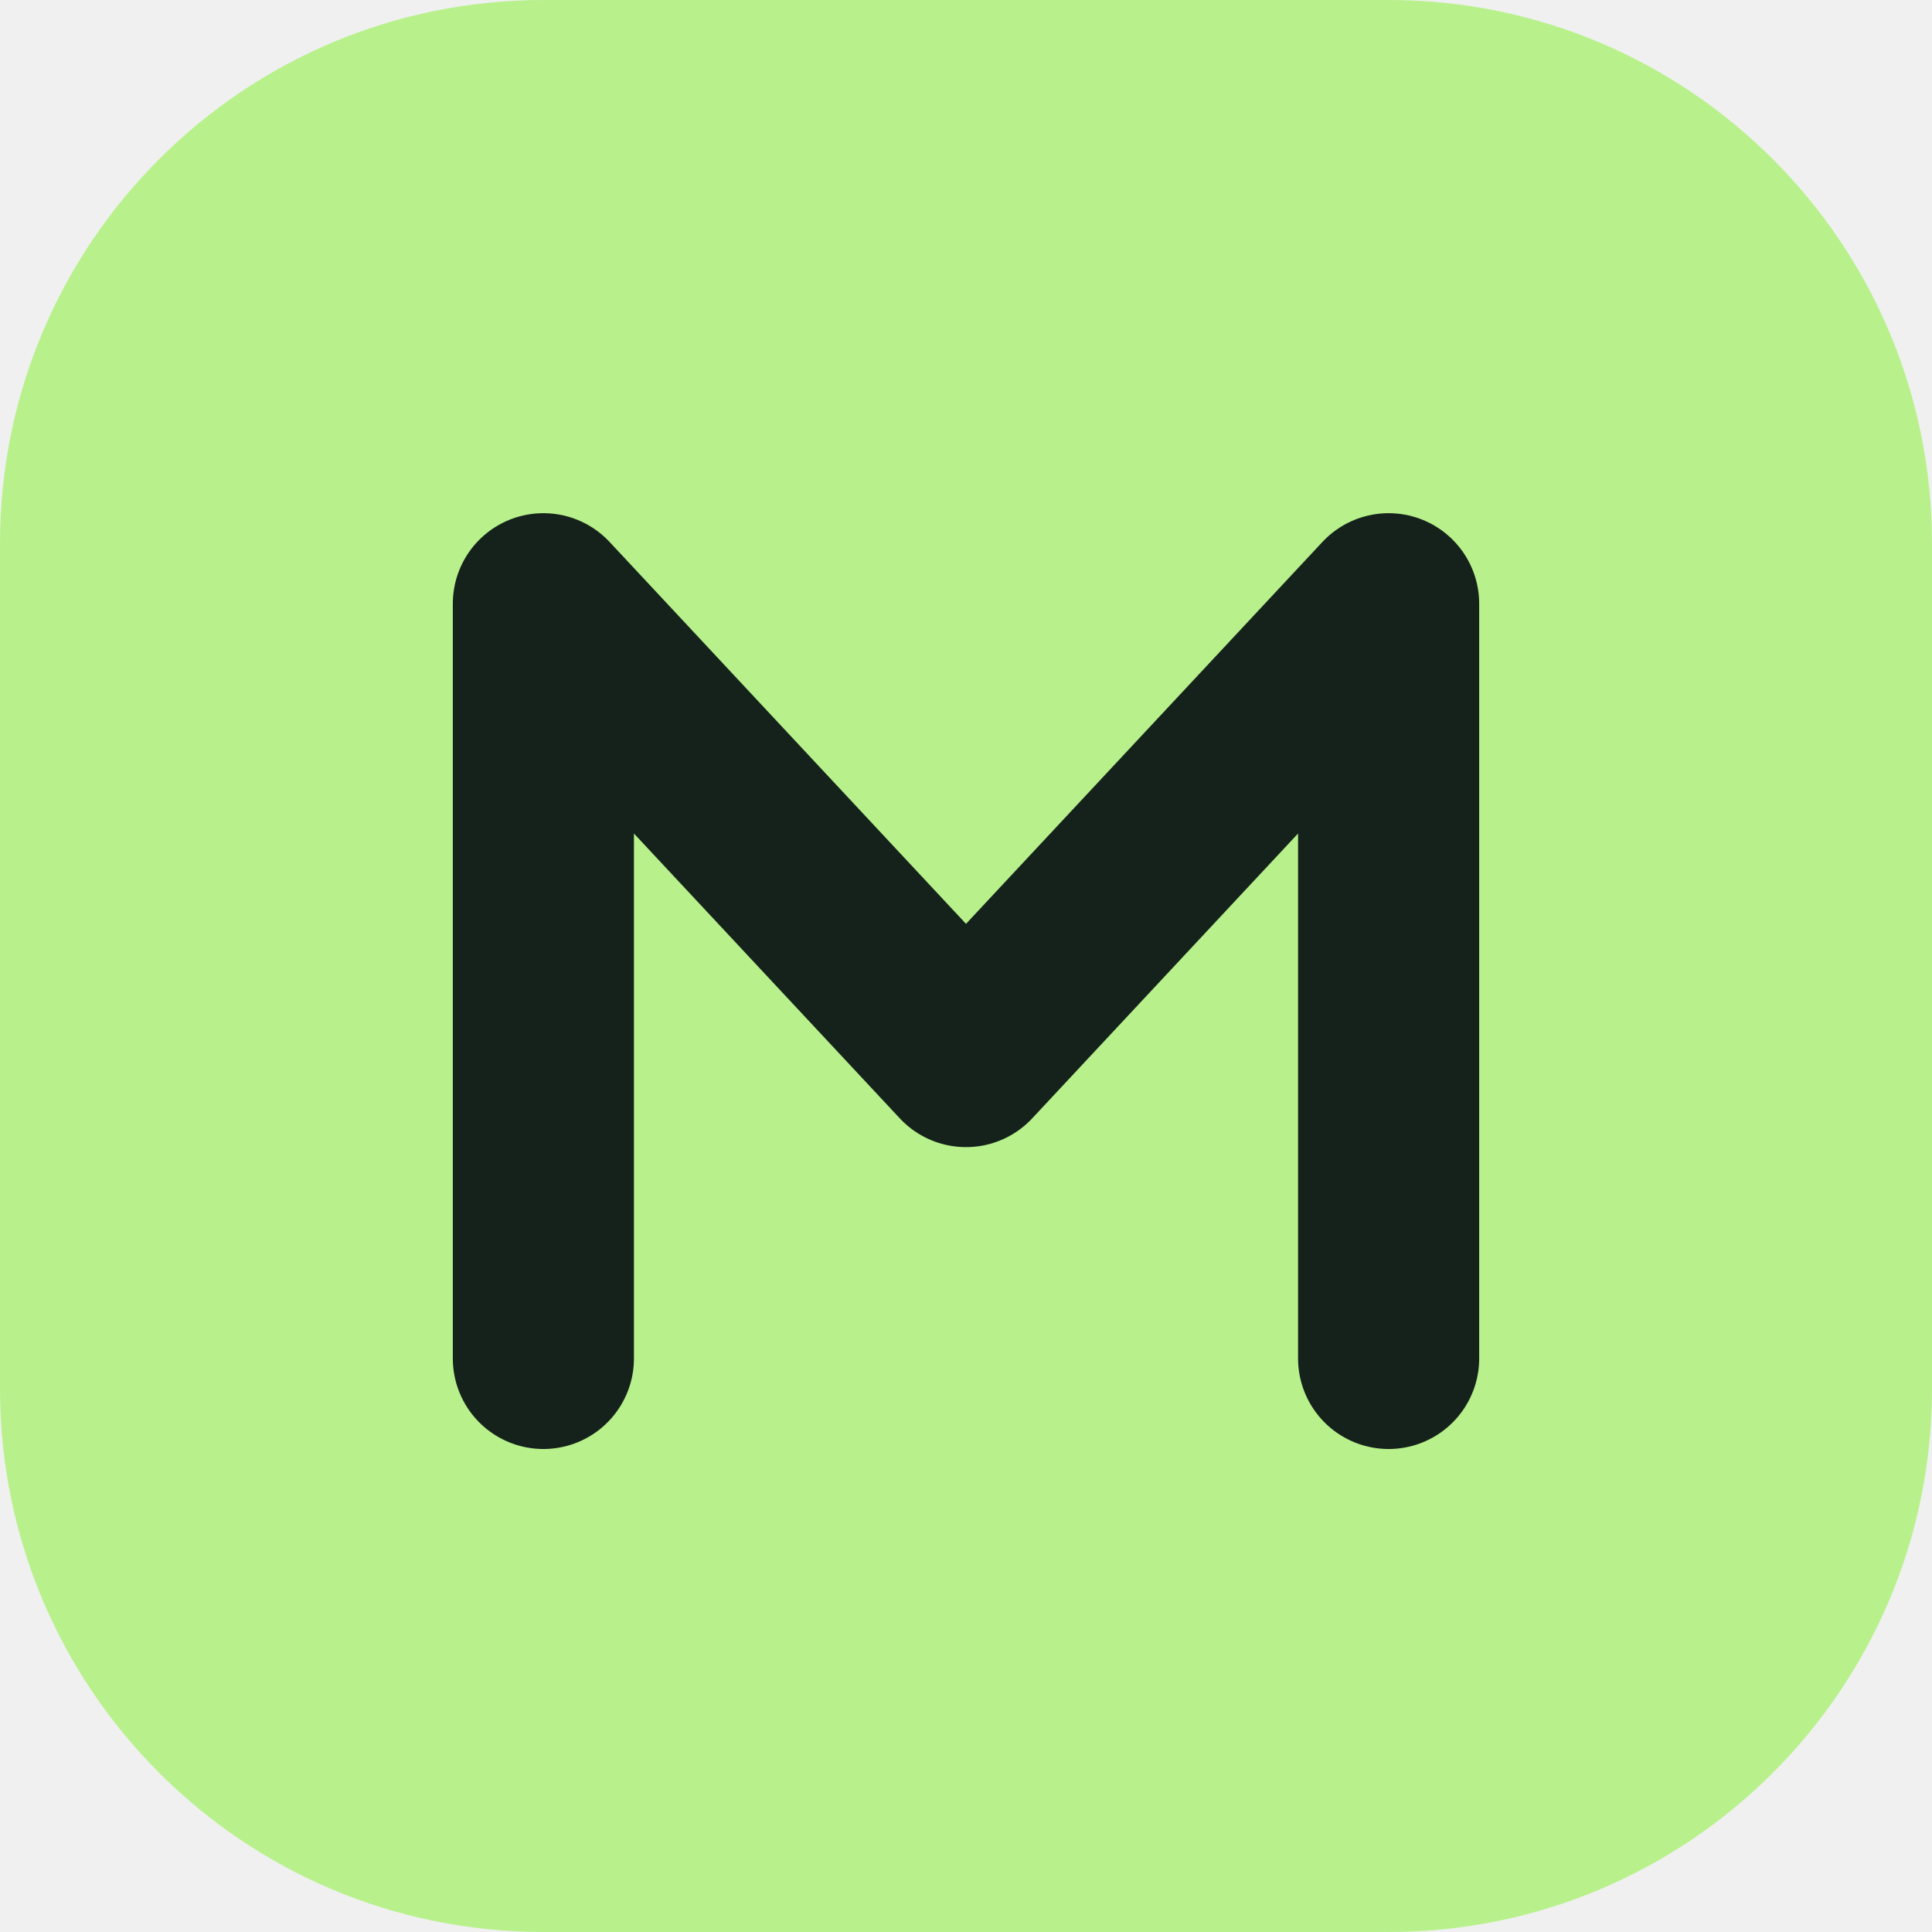
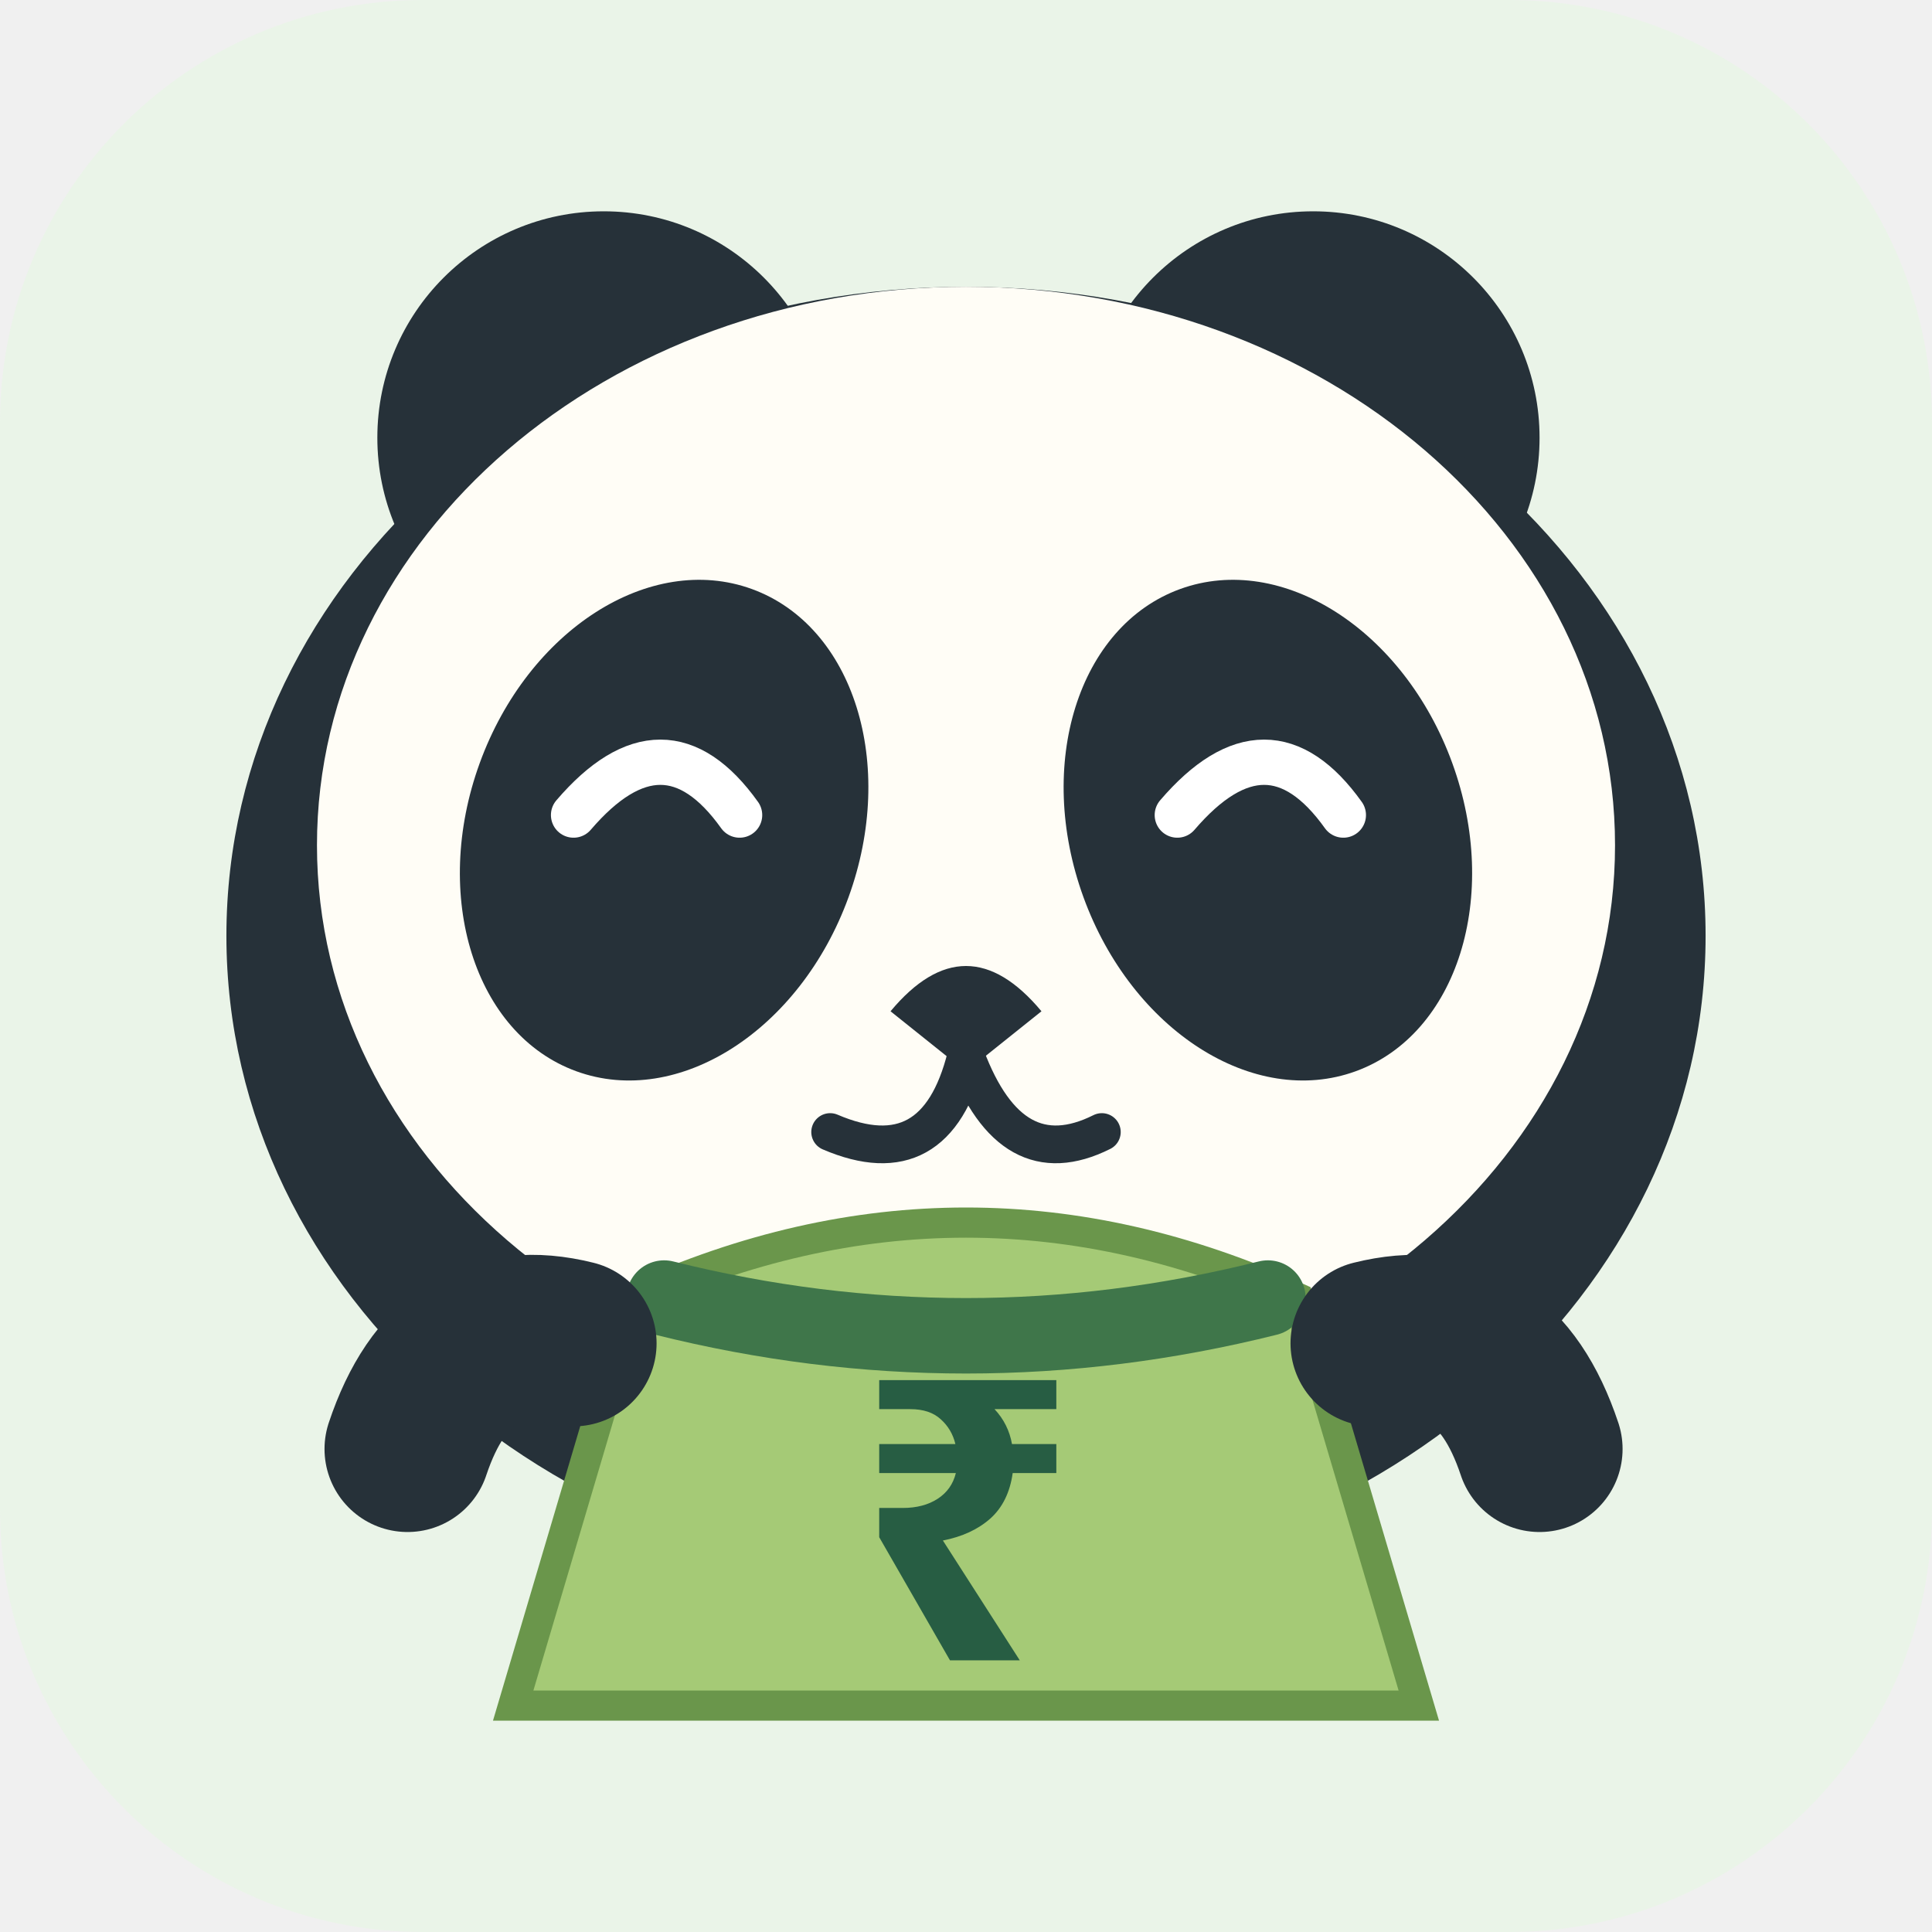
- <svg xmlns="http://www.w3.org/2000/svg" width="64" height="64" viewBox="0 0 64 64">
-   <rect width="64" height="64" rx="18" fill="#b8f18c" />
-   <path d="M18 45V20l14 15 14-15v25" fill="none" stroke="#15221b" stroke-width="6" stroke-linejoin="round" stroke-linecap="round" />
+ <svg xmlns="http://www.w3.org/2000/svg" viewBox="0 0 128 128">
+   <rect width="128" height="128" rx="28" fill="#EAF4E8" />
+   <circle cx="40" cy="29" r="15" fill="#263139" />
+   <circle cx="87" cy="29" r="15" fill="#263139" />
+   <ellipse cx="64" cy="62" rx="49" ry="43" fill="#263139" />
+   <ellipse cx="64" cy="56" rx="43" ry="37" fill="#FFFDF6" />
+   <ellipse cx="44" cy="55" rx="13" ry="17" transform="rotate(20 44 55)" fill="#263139" />
+   <ellipse cx="84" cy="55" rx="13" ry="17" transform="rotate(-20 84 55)" fill="#263139" />
+   <path d="M38 54q6-7 11 0m29 0q6-7 11 0" stroke="#fff" stroke-width="3" fill="none" stroke-linecap="round" />
+   <path d="M59 67q5-6 10 0l-5 4Z" fill="#263139" />
+   <path d="M64 70q-2 8-9 5m9-5q3 8 9 5" stroke="#263139" stroke-width="2.5" fill="none" stroke-linecap="round" />
+   <path d="M42 86q22-10 44 0l8 27H34Z" fill="#A5CA76" stroke="#6A964B" stroke-width="2" />
+   <path d="M44 86q20 5 40 0" stroke="#3F764A" stroke-width="5" fill="none" stroke-linecap="round" />
+   <path d="M38 89q-8-2-11 7m64-7q8-2 11 7" stroke="#263139" stroke-width="11" fill="none" stroke-linecap="round" />
+   <text x="64" y="110" fill="#275D43" font-family="sans-serif" font-size="26" font-weight="bold" text-anchor="middle">₹</text>
</svg>
